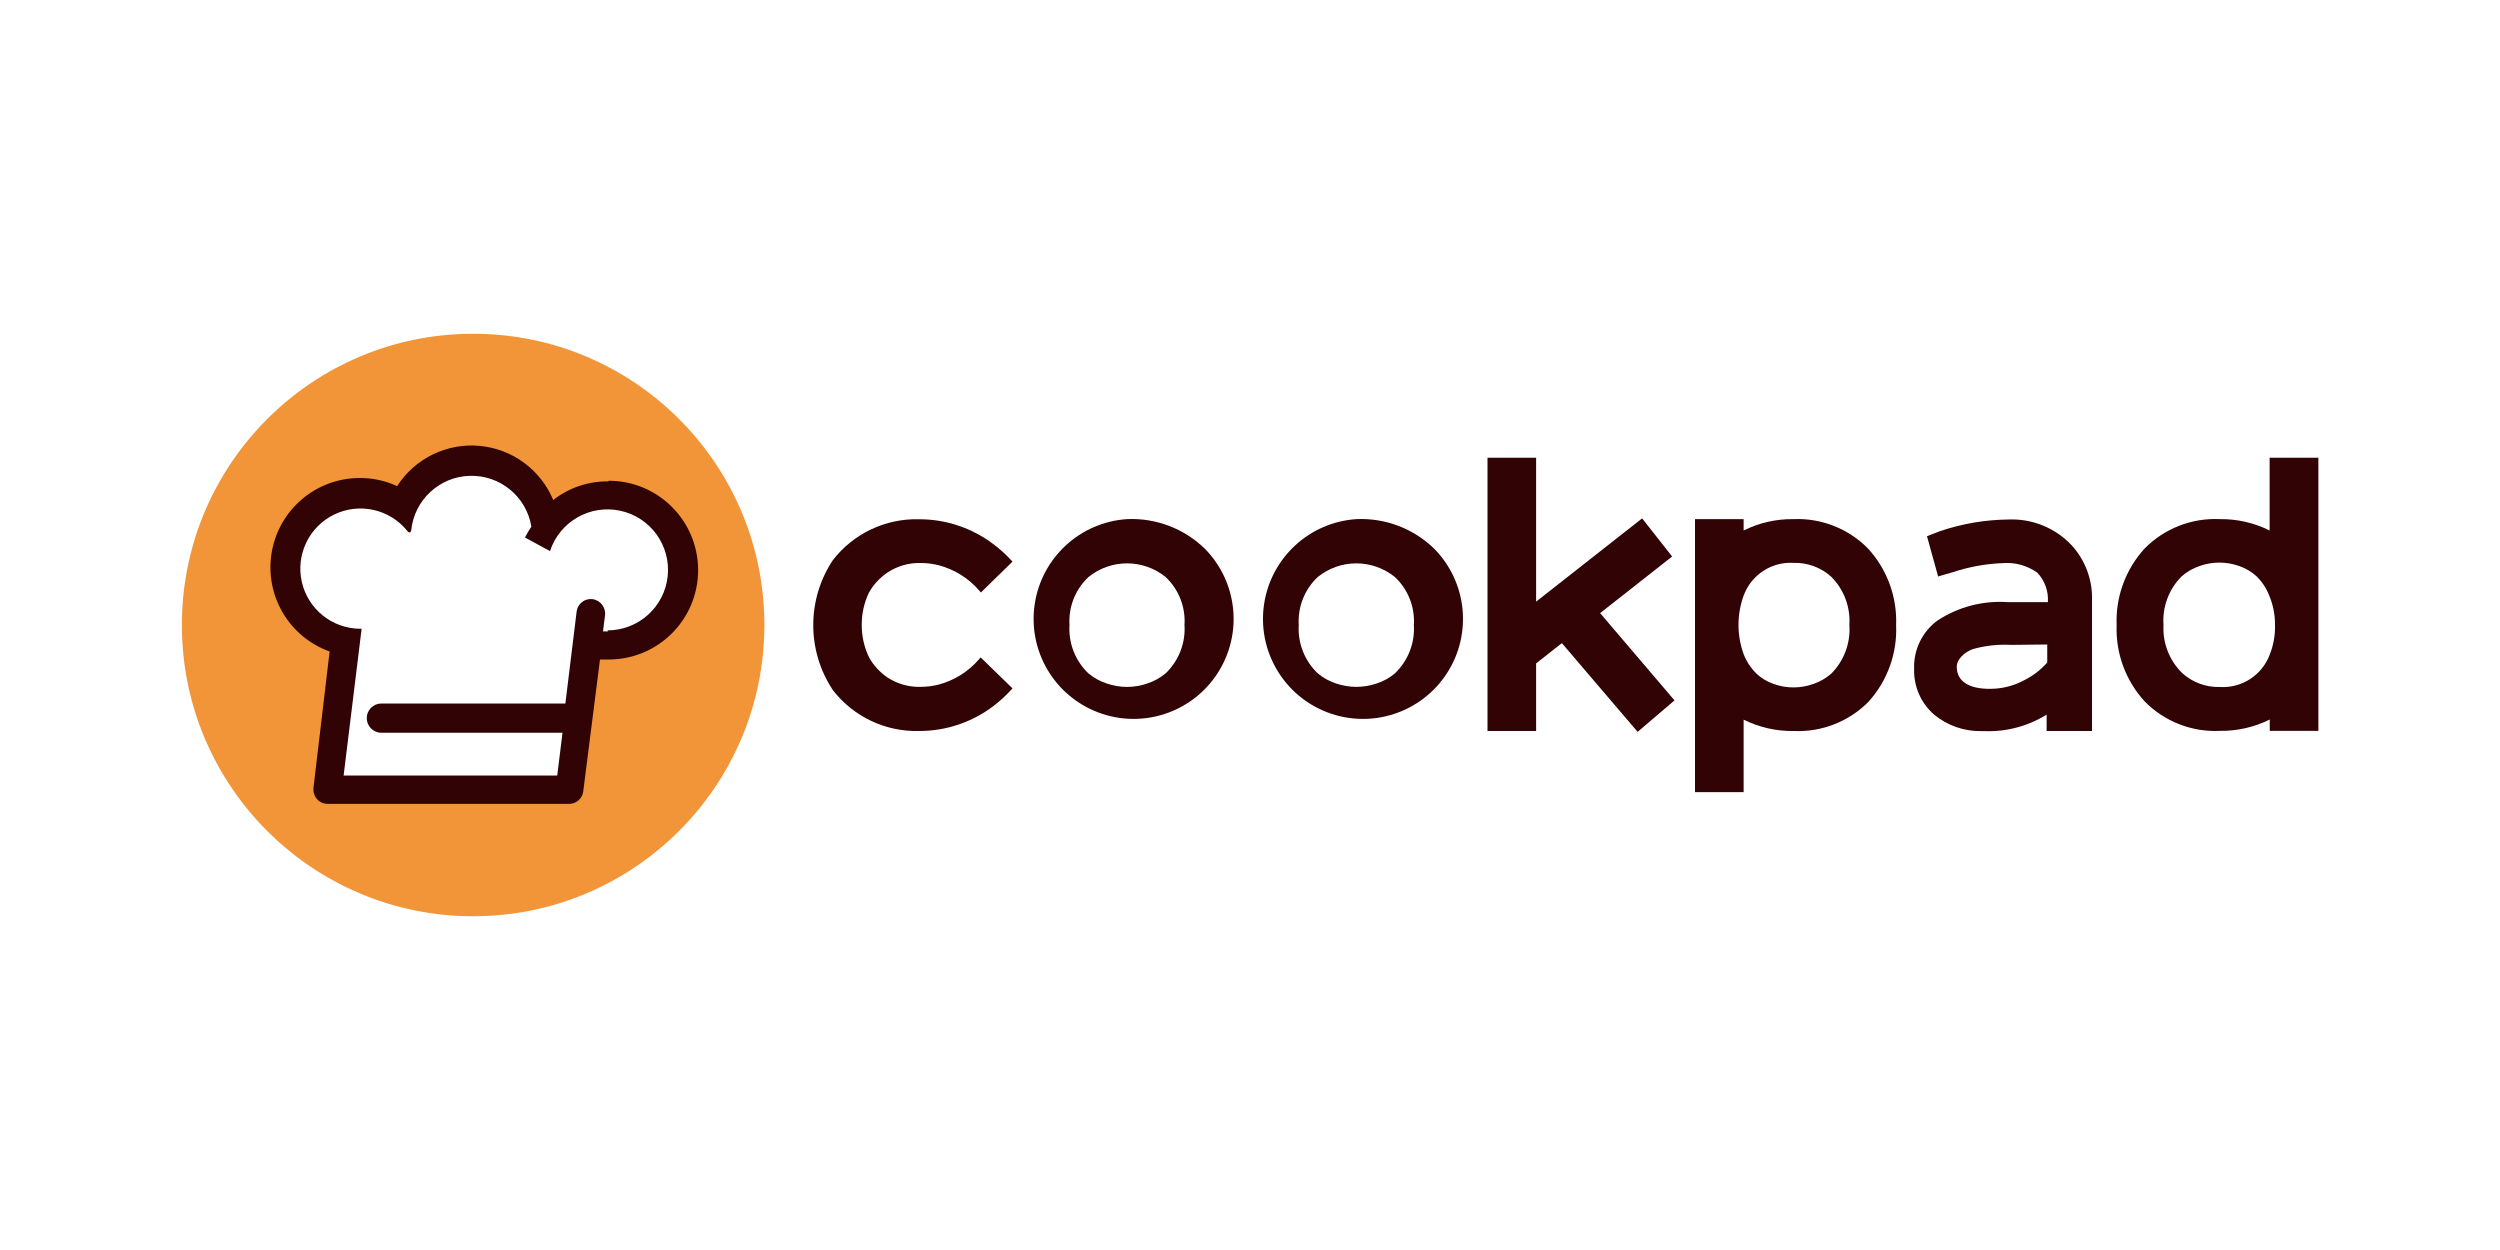
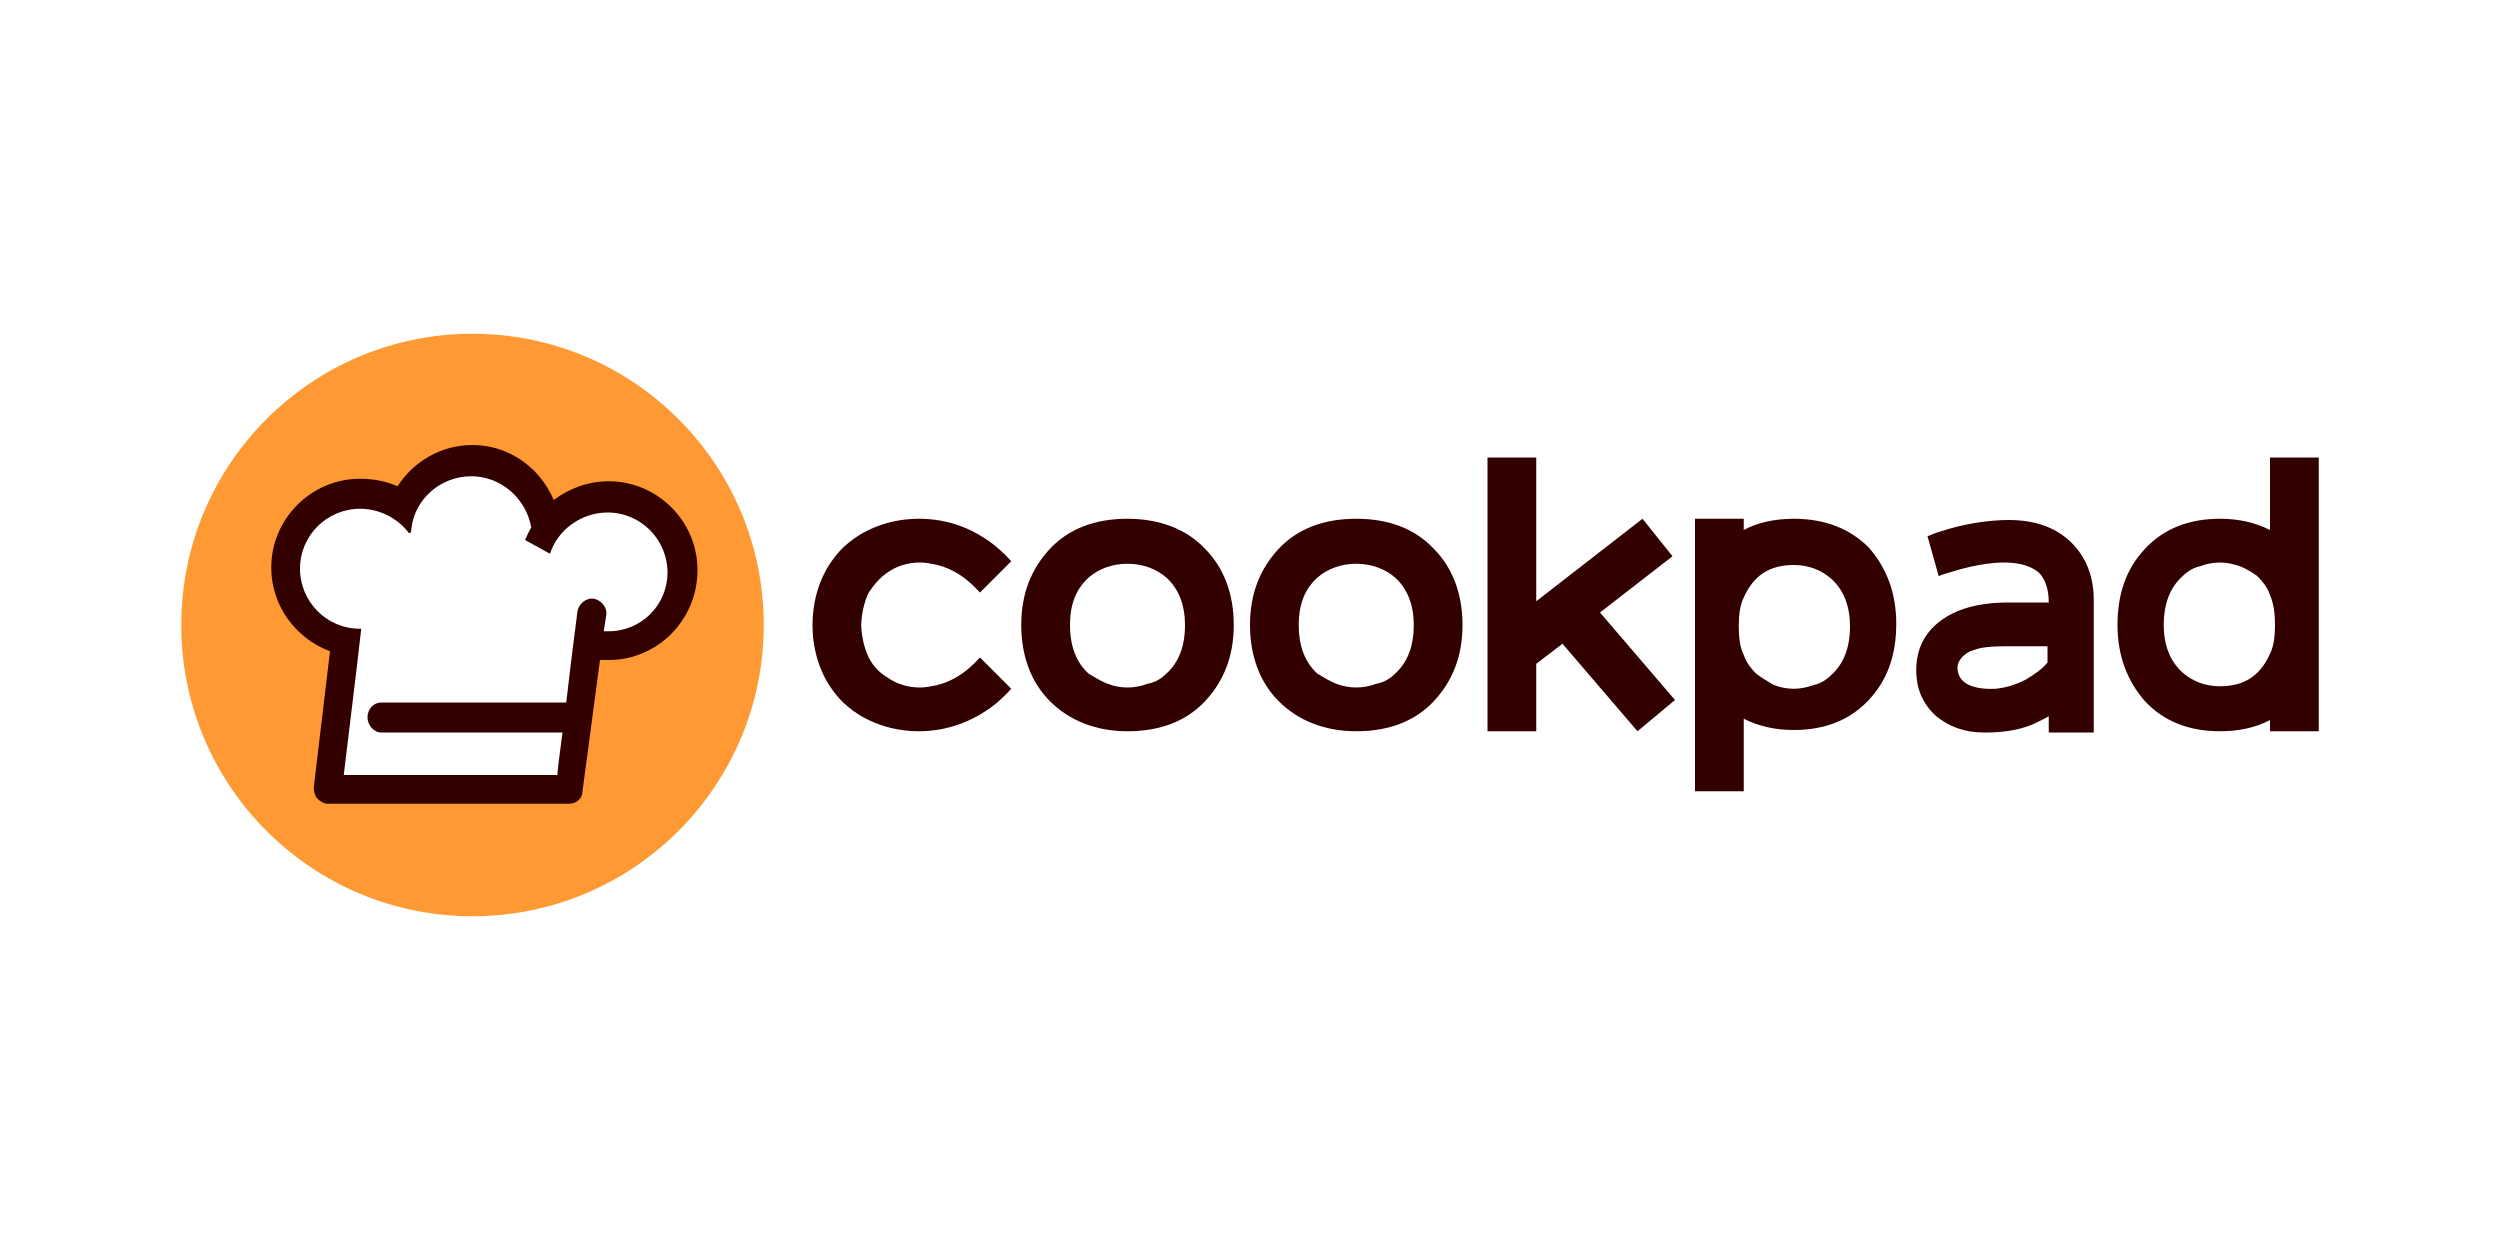
- <svg xmlns="http://www.w3.org/2000/svg" id="圖層_1" data-name="圖層 1" viewBox="0 0 200 100">
-   <defs>
-     <style>.cls-1{fill:#fff;}.cls-2{fill:#310304;}.cls-3{fill:#f29539;}</style>
-   </defs>
-   <rect class="cls-1" width="200" height="100" />
-   <path class="cls-2" d="M160.67,41.56a17.64,17.64,0,0,0-5.43.92c-.38.13-1.08.42-1.08.42l.89,3.22.16-.05,1-.29a14.5,14.5,0,0,1,4-.73,4.21,4.21,0,0,1,2.77.76,3.11,3.11,0,0,1,.85,2.36h-3.23A9.09,9.09,0,0,0,155,49.64a4.59,4.59,0,0,0-1.87,3.87,4.65,4.65,0,0,0,1.6,3.66,5.78,5.78,0,0,0,3.76,1.32h.24a8.81,8.81,0,0,0,5-1.32v1.31h3.63V48a6.22,6.22,0,0,0-1.63-4.38A6.56,6.56,0,0,0,160.67,41.56Zm3.11,10V53a6,6,0,0,1-1.85,1.42,5.71,5.71,0,0,1-2.29.67c-2,.13-3.1-.52-3.1-1.74,0-.64.64-1.18,1.28-1.42a9.52,9.52,0,0,1,3.09-.34Z" />
-   <path class="cls-2" d="M143.49,41.53a8.68,8.68,0,0,0-4,.91v-.91h-3.89V63.37h3.89V57.57a8.67,8.67,0,0,0,4,.91,7.91,7.91,0,0,0,6-2.35A8.59,8.59,0,0,0,151.69,50a8.58,8.58,0,0,0-2.25-6.12A7.9,7.9,0,0,0,143.49,41.53Zm-3,12.33a4.35,4.35,0,0,1-1-1.53,6.88,6.88,0,0,1,0-4.68,4,4,0,0,1,4-2.62,4.31,4.31,0,0,1,3,1.1A5,5,0,0,1,147.95,50a5,5,0,0,1-1.45,3.89,4.2,4.2,0,0,1-1.44.83,4.69,4.69,0,0,1-3.16,0A3.93,3.93,0,0,1,140.48,53.86Z" />
-   <path class="cls-2" d="M181.57,36.62v5.82a8.67,8.67,0,0,0-4-.91,7.91,7.91,0,0,0-6,2.35A8.58,8.58,0,0,0,169.33,50a8.58,8.58,0,0,0,2.25,6.12,7.9,7.9,0,0,0,6,2.35,8.68,8.68,0,0,0,4-.91v.91h3.89V36.62ZM182,50a5.93,5.93,0,0,1-.41,2.34,4,4,0,0,1-4,2.62,4.31,4.31,0,0,1-3-1.1A5,5,0,0,1,173.08,50a5,5,0,0,1,1.45-3.89,4.2,4.2,0,0,1,1.44-.83,4.73,4.73,0,0,1,3.16,0,3.94,3.94,0,0,1,1.41.84,4.36,4.36,0,0,1,1,1.53A5.93,5.93,0,0,1,182,50Z" />
-   <polygon class="cls-2" points="133.77 44.52 131.37 41.47 122.89 48.13 122.89 36.62 119 36.62 119 58.48 122.89 58.48 122.89 53.07 124.95 51.45 131.01 58.55 133.96 56.03 128.01 49.05 133.77 44.52" />
-   <path class="cls-2" d="M90.16,41.53a8,8,0,1,0,6.22,2.36A8.38,8.38,0,0,0,90.16,41.53Zm3.11,12.32a4.4,4.4,0,0,1-1.49.83,4.94,4.94,0,0,1-3.24,0,4.39,4.39,0,0,1-1.49-.83A4.92,4.92,0,0,1,85.56,50a4.84,4.84,0,0,1,1.51-3.83,4.9,4.9,0,0,1,6.19,0A4.85,4.85,0,0,1,94.76,50,4.92,4.92,0,0,1,93.27,53.85Z" />
-   <path class="cls-2" d="M108.51,41.53a8,8,0,1,0,6.22,2.36A8.38,8.38,0,0,0,108.51,41.53Zm3.11,12.32a4.39,4.39,0,0,1-1.49.83,5.13,5.13,0,0,1-1.62.27,5.21,5.21,0,0,1-1.62-.27,4.39,4.39,0,0,1-1.49-.83A4.92,4.92,0,0,1,103.9,50a4.85,4.85,0,0,1,1.51-3.83,4.9,4.9,0,0,1,6.19,0A4.85,4.85,0,0,1,113.11,50,4.92,4.92,0,0,1,111.61,53.85Z" />
-   <path class="cls-2" d="M68.94,50a5.89,5.89,0,0,0,.58,2.58A4.72,4.72,0,0,0,71,54.2a4.62,4.62,0,0,0,2.64.75,6,6,0,0,0,1.4-.17,6.44,6.44,0,0,0,3.3-2.06l.11-.13L81,55.07a11,11,0,0,1-1.52,1.41,9.81,9.81,0,0,1-5.95,2,8.44,8.44,0,0,1-6.9-3.27,9.4,9.4,0,0,1,0-10.4,8.44,8.44,0,0,1,6.9-3.27,9.81,9.81,0,0,1,5.95,2A11,11,0,0,1,81,44.93L78.47,47.4l-.11-.13a6.44,6.44,0,0,0-3.3-2.06,6,6,0,0,0-1.4-.17A4.62,4.62,0,0,0,71,45.8a4.72,4.72,0,0,0-1.49,1.62A5.89,5.89,0,0,0,68.94,50Z" />
-   <circle class="cls-3" cx="37.85" cy="50" r="23.3" />
-   <path class="cls-1" d="M48.07,39.18a6.62,6.62,0,0,0-4.13,1.44,6.67,6.67,0,0,0-11.76-1A6.61,6.61,0,0,0,29.39,39,6.73,6.73,0,0,0,27.14,52l-1.26,10.2a1.13,1.13,0,0,0,.26.86,1,1,0,0,0,.8.37h18.2a1.08,1.08,0,0,0,1.06-1l1.22-9.91c.22,0,.43,0,.65,0a6.73,6.73,0,0,0,0-13.45Z" />
-   <path class="cls-2" d="M48.65,38.51A7,7,0,0,0,44.26,40a7.08,7.08,0,0,0-12.49-1.11,7,7,0,0,0-3-.65,7.15,7.15,0,0,0-2.4,13.88L25.08,63a1.22,1.22,0,0,0,.27.92,1.14,1.14,0,0,0,.85.39H45.54a1.14,1.14,0,0,0,1.12-1L48,52.76c.23,0,.46,0,.7,0a7.15,7.15,0,0,0,0-14.3Zm0,12-.41,0,.16-1.27a1.17,1.17,0,0,0-1-1.31,1.14,1.14,0,0,0-1.27,1s-.47,3.8-.9,7.35H30.51a1.17,1.17,0,0,0,0,2.34H45c-.2,1.6-.36,2.91-.42,3.42H27.49c.21-1.74,1.11-9,1.44-11.74h-.12a4.81,4.81,0,1,1,3.77-7.83c.12.17.28.17.32-.06a4.85,4.85,0,0,1,9.61-.28A7.17,7.17,0,0,0,42,43l2,1.09a4.84,4.84,0,1,1,4.59,6.34Z" />
+ <svg xmlns="http://www.w3.org/2000/svg" version="1.1" id="圖層_1" x="0px" y="0px" viewBox="0 0 200 100" style="enable-background:new 0 0 200 100;" xml:space="preserve">
+   <style type="text/css">
+ 	.st0{fill:#FFFFFF;}
+ 	.st1{fill:#330000;}
+ 	.st2{fill:#FF9933;}
+ </style>
+   <rect y="0" class="st0" width="200" height="100" />
+   <g>
+     <g>
+       <path class="st1" d="M160.7,41.6c-1.6,0-3.6,0.3-5.4,0.9c-0.4,0.1-1.1,0.4-1.1,0.4l0.9,3.2l0.2-0.1c0,0,0.6-0.2,1-0.3    c0,0,2.1-0.7,4-0.7c1.3,0,2.2,0.3,2.8,0.8c0.5,0.5,0.8,1.3,0.8,2.4h-3.2c-2.4,0-4.2,0.5-5.5,1.5c-1.2,0.9-1.9,2.2-1.9,3.9    c0,1.5,0.5,2.7,1.6,3.7c1,0.8,2.2,1.3,3.8,1.3c0.1,0,0.2,0,0.2,0c1,0,2.3-0.1,3.6-0.6c0.4-0.2,0.9-0.4,1.4-0.7v1.3h3.6V48    c0-1.7-0.5-3.2-1.6-4.4C164.6,42.2,162.8,41.6,160.7,41.6z M163.8,51.6V53c-0.4,0.5-1.1,1-1.8,1.4c-0.8,0.4-1.5,0.6-2.3,0.7    c-2,0.1-3.1-0.5-3.1-1.7c0-0.6,0.6-1.2,1.3-1.4c0.8-0.3,1.9-0.3,3.1-0.3H163.8z" />
+       <path class="st1" d="M143.5,41.5c-1.5,0-2.9,0.3-4,0.9v-0.9h-3.9v21.8h3.9v-5.8c1.2,0.6,2.5,0.9,4,0.9c2.5,0,4.5-0.8,6-2.4    c1.5-1.6,2.2-3.6,2.2-6.1c0-2.5-0.8-4.5-2.2-6.1C148,42.3,146,41.5,143.5,41.5z M140.5,53.9c-0.4-0.4-0.8-0.9-1-1.5    c-0.3-0.6-0.4-1.4-0.4-2.3c0-0.9,0.1-1.7,0.4-2.3c0.8-1.8,2.1-2.6,4-2.6c1.2,0,2.2,0.4,3,1.1c1,0.9,1.5,2.2,1.5,3.8    c0,1.7-0.5,3-1.5,3.9c-0.4,0.4-0.9,0.7-1.4,0.8c-1.1,0.4-2.1,0.4-3.2,0C141.4,54.5,140.9,54.2,140.5,53.9z" />
+       <path class="st1" d="M181.6,36.6v5.8c-1.2-0.6-2.5-0.9-4-0.9c-2.5,0-4.5,0.8-6,2.4c-1.5,1.6-2.2,3.6-2.2,6.1    c0,2.5,0.8,4.5,2.2,6.1c1.5,1.6,3.5,2.4,6,2.4c1.5,0,2.9-0.3,4-0.9v0.9h3.9V36.6H181.6z M182,50c0,0.9-0.1,1.7-0.4,2.3    c-0.8,1.8-2.1,2.6-4,2.6c-1.2,0-2.2-0.4-3-1.1c-1-0.9-1.5-2.2-1.5-3.8c0-1.7,0.5-3,1.5-3.9c0.4-0.4,0.9-0.7,1.4-0.8    c0.5-0.2,1.1-0.3,1.6-0.3s1,0.1,1.6,0.3c0.5,0.2,1,0.5,1.4,0.8c0.4,0.4,0.8,0.9,1,1.5C181.9,48.3,182,49.1,182,50z" />
+       <polygon class="st1" points="133.8,44.5 131.4,41.5 122.9,48.1 122.9,36.6 119,36.6 119,58.5 122.9,58.5 122.9,53.1 125,51.5     131,58.5 134,56 128,49   " />
+       <path class="st1" d="M90.2,41.5c-2.6,0-4.7,0.8-6.2,2.4c-1.5,1.6-2.3,3.6-2.3,6.1c0,2.5,0.8,4.6,2.3,6.1c1.5,1.5,3.6,2.4,6.2,2.4    s4.7-0.8,6.2-2.4c1.5-1.6,2.3-3.6,2.3-6.1c0-2.5-0.8-4.6-2.3-6.1C94.9,42.3,92.7,41.5,90.2,41.5z M93.3,53.9    c-0.4,0.4-0.9,0.7-1.5,0.8c-0.5,0.2-1.1,0.3-1.6,0.3c-0.5,0-1.1-0.1-1.6-0.3c-0.5-0.2-1-0.5-1.5-0.8c-1-0.9-1.5-2.2-1.5-3.9    c0-1.7,0.5-2.9,1.5-3.8c0.8-0.7,1.9-1.1,3.1-1.1c1.2,0,2.3,0.4,3.1,1.1c1,0.9,1.5,2.2,1.5,3.8C94.8,51.7,94.3,53,93.3,53.9z" />
+       <path class="st1" d="M108.5,41.5c-2.6,0-4.7,0.8-6.2,2.4c-1.5,1.6-2.3,3.6-2.3,6.1c0,2.5,0.8,4.6,2.3,6.1c1.5,1.5,3.6,2.4,6.2,2.4    c2.6,0,4.7-0.8,6.2-2.4c1.5-1.6,2.3-3.6,2.3-6.1c0-2.5-0.8-4.6-2.3-6.1C113.2,42.3,111.1,41.5,108.5,41.5z M111.6,53.9    c-0.4,0.4-0.9,0.7-1.5,0.8c-0.5,0.2-1.1,0.3-1.6,0.3c-0.5,0-1.1-0.1-1.6-0.3c-0.5-0.2-1-0.5-1.5-0.8c-1-0.9-1.5-2.2-1.5-3.9    c0-1.7,0.5-2.9,1.5-3.8c0.8-0.7,1.9-1.1,3.1-1.1c1.2,0,2.3,0.4,3.1,1.1c1,0.9,1.5,2.2,1.5,3.8C113.1,51.7,112.6,53,111.6,53.9z" />
+       <path class="st1" d="M68.9,50c0,0.7,0.2,1.8,0.6,2.6c0.3,0.6,0.8,1.2,1.5,1.6c0.7,0.5,1.6,0.8,2.6,0.8c0.5,0,0.9-0.1,1.4-0.2    c1.2-0.3,2.3-1,3.3-2.1l0.1-0.1l2.5,2.5c0,0-0.7,0.8-1.5,1.4c-1.6,1.2-3.6,2-5.9,2c-2.9,0-5.5-1.3-6.9-3.3    c-1.1-1.5-1.6-3.4-1.6-5.2s0.5-3.7,1.6-5.2c1.4-2,4-3.3,6.9-3.3c2.4,0,4.3,0.8,5.9,2c0.8,0.6,1.5,1.4,1.5,1.4l-2.5,2.5l-0.1-0.1    c-1-1.1-2.1-1.8-3.3-2.1c-0.5-0.1-0.9-0.2-1.4-0.2c-1,0-1.9,0.3-2.6,0.8c-0.6,0.4-1.1,1-1.5,1.6C69.1,48.2,68.9,49.3,68.9,50z" />
+     </g>
+     <g>
+       <circle class="st2" cx="37.8" cy="50" r="23.3" />
+       <g>
+         <path class="st0" d="M48.1,39.2c-1.6,0-3,0.5-4.1,1.4c-1-2.4-3.4-4.1-6.2-4.1c-2.3,0-4.4,1.2-5.6,3.1c-0.8-0.4-1.8-0.6-2.8-0.6     c-3.7,0-6.7,3-6.7,6.7c0,2.9,1.9,5.4,4.4,6.3l-1.3,10.2c0,0.3,0.1,0.6,0.3,0.9c0.2,0.2,0.5,0.4,0.8,0.4h18.2c0.5,0,1-0.4,1.1-1     l1.2-9.9c0.2,0,0.4,0,0.7,0c3.7,0,6.7-3,6.7-6.7C54.8,42.2,51.8,39.2,48.1,39.2z" />
+         <path class="st1" d="M48.7,38.5c-1.7,0-3.2,0.6-4.4,1.5c-1.1-2.6-3.6-4.4-6.5-4.4c-2.5,0-4.7,1.3-6,3.3c-0.9-0.4-1.9-0.6-3-0.6     c-3.9,0-7.1,3.2-7.1,7.1c0,3.1,2,5.7,4.7,6.7L25.1,63c0,0.3,0.1,0.7,0.3,0.9c0.2,0.2,0.5,0.4,0.8,0.4h19.3c0.6,0,1.1-0.4,1.1-1     L48,52.8c0.2,0,0.5,0,0.7,0c3.9,0,7.1-3.2,7.1-7.2C55.8,41.7,52.6,38.5,48.7,38.5z M48.7,50.5c-0.1,0-0.3,0-0.4,0l0.2-1.3     c0.1-0.6-0.4-1.2-1-1.3c-0.6-0.1-1.2,0.4-1.3,1c0,0-0.5,3.8-0.9,7.3H30.5c-0.6,0-1.1,0.5-1.1,1.2c0,0.6,0.5,1.2,1.1,1.2H45     c-0.2,1.6-0.4,2.9-0.4,3.4c-1.7,0-14.9,0-17.1,0c0.2-1.7,1.1-9,1.4-11.7c0,0-0.1,0-0.1,0c-2.7,0-4.8-2.2-4.8-4.8     c0-2.7,2.2-4.8,4.8-4.8c1.5,0,2.9,0.7,3.8,1.8c0.1,0.2,0.3,0.2,0.3-0.1c0.2-2.4,2.3-4.3,4.8-4.3c2.4,0,4.4,1.8,4.8,4.1     c-0.2,0.3-0.3,0.6-0.5,1l2,1.1c0.6-1.9,2.5-3.3,4.6-3.3c2.7,0,4.8,2.2,4.8,4.8S51.3,50.5,48.7,50.5z" />
+       </g>
+     </g>
+   </g>
</svg>
